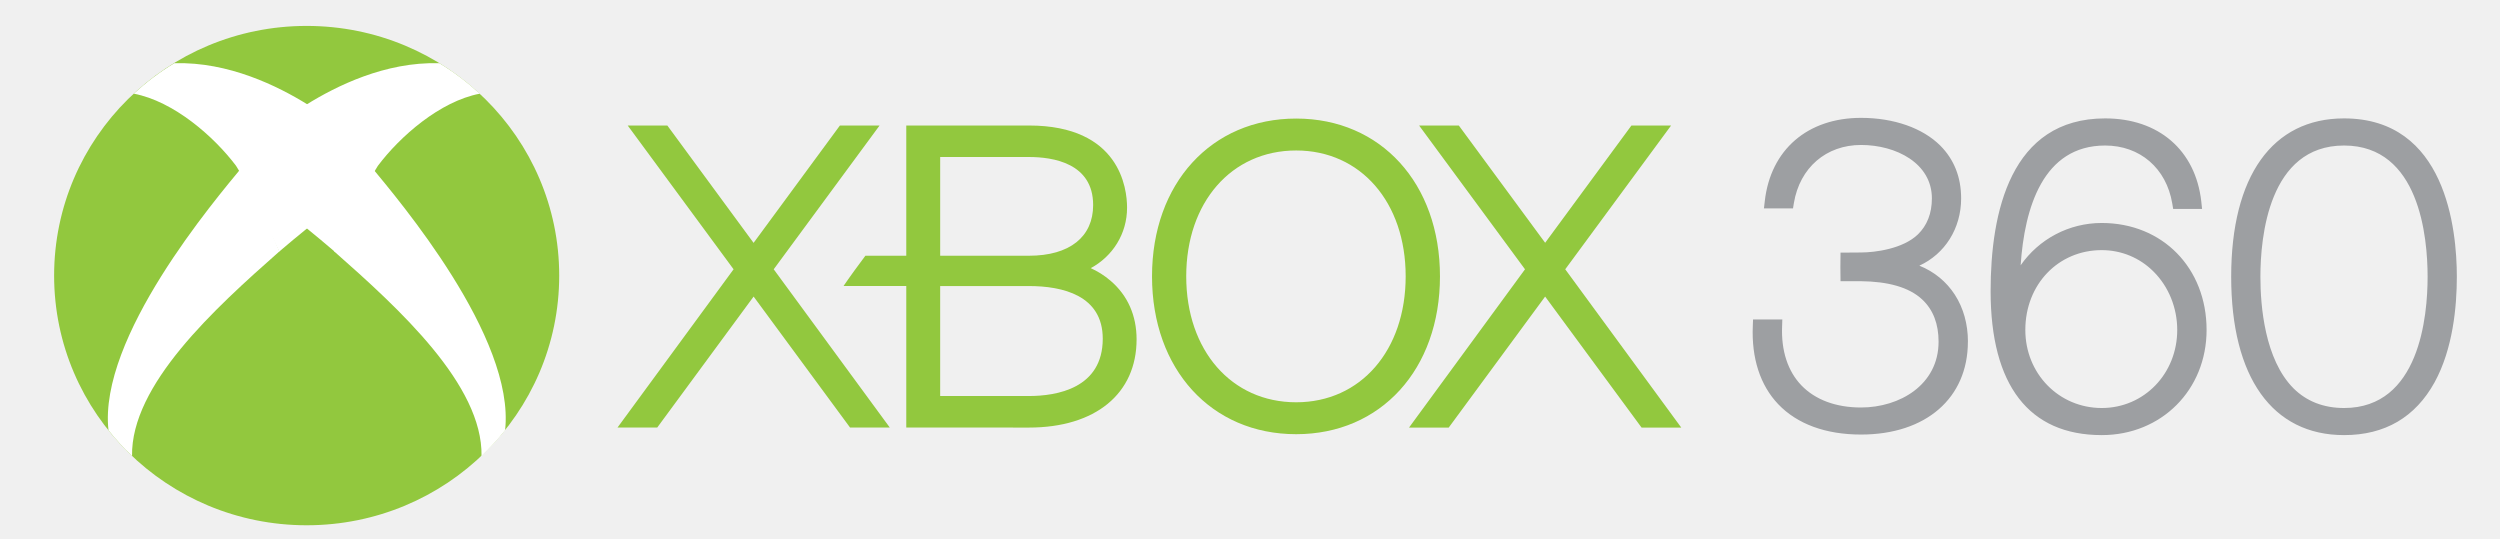
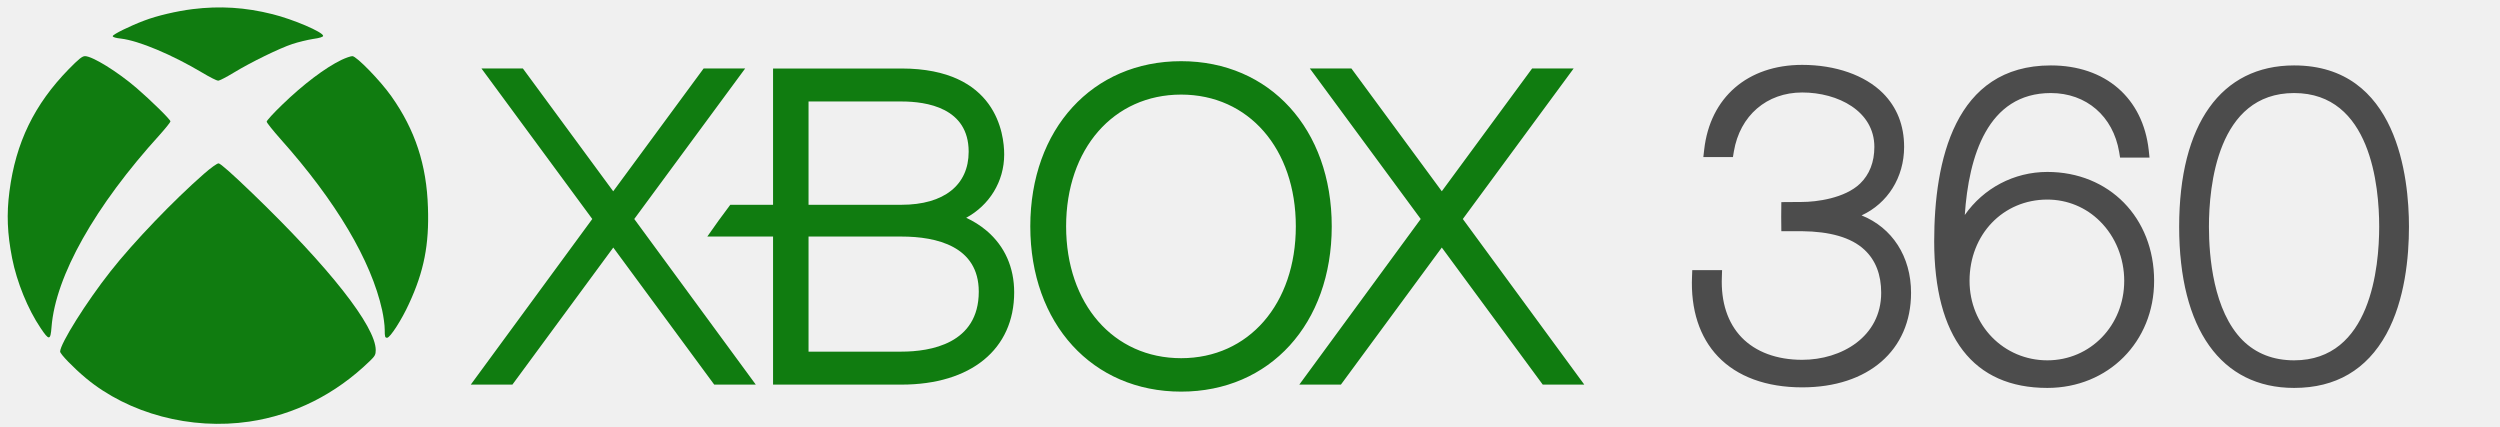
- <svg xmlns="http://www.w3.org/2000/svg" xmlns:xlink="http://www.w3.org/1999/xlink" enable-background="new 2.472 0.608 167 36" xml:space="preserve" height="36px" width="167px" version="1.1" y="0px" x="0px" viewBox="2.472 0.608 167 36" id="svg3003">
-   <defs id="defs3019">
-     <radialGradient xlink:href="#linearGradient3037" id="radialGradient3528" gradientUnits="userSpaceOnUse" gradientTransform="matrix(0,1.845816,-1.575611,0,41.66051,-29.48401)" cx="23.69" cy="12.766" fx="23.69" fy="12.766" r="14.35" />
-     <linearGradient id="linearGradient3037">
-       <stop style="stop-color:#ffffff;stop-opacity:1;" offset="0" id="stop3039" />
-       <stop style="stop-color:#ffffff;stop-opacity:0;" offset="1" id="stop3041" />
-     </linearGradient>
-     <radialGradient xlink:href="#linearGradient3037" id="radialGradient3530" gradientUnits="userSpaceOnUse" gradientTransform="matrix(0,1.152526,-0.9838101,0,34.10586,-13.06009)" cx="23.69" cy="12.766" fx="23.69" fy="12.766" r="14.35" />
-     <linearGradient xlink:href="#linearGradient3992" id="linearGradient3532" gradientUnits="userSpaceOnUse" x1="17.161" y1="21.54" x2="13.206" y2="16.9" />
-     <linearGradient id="linearGradient3992">
-       <stop style="stop-color:#97ca43;stop-opacity:1;" offset="0" id="stop3994" />
-       <stop style="stop-color:#97ca43;stop-opacity:0;" offset="1" id="stop3996" />
-     </linearGradient>
-     <linearGradient xlink:href="#linearGradient3356" id="linearGradient3534" gradientUnits="userSpaceOnUse" x1="11.656" y1="18.172" x2="13.586" y2="19.231" />
-     <linearGradient id="linearGradient3356">
-       <stop style="stop-color:#458f41;stop-opacity:1;" offset="0" id="stop3358" />
-       <stop style="stop-color:#458f41;stop-opacity:0;" offset="1" id="stop3360" />
-     </linearGradient>
-     <linearGradient xlink:href="#linearGradient3366" id="linearGradient3536" gradientUnits="userSpaceOnUse" x1="19.903" y1="19.231" x2="14.902" y2="17.2" />
-     <linearGradient id="linearGradient3366">
-       <stop style="stop-color:#e5edae;stop-opacity:1;" offset="0" id="stop3368" />
-       <stop style="stop-color:#e5edae;stop-opacity:0;" offset="1" id="stop3370" />
-     </linearGradient>
-     <linearGradient xlink:href="#linearGradient4002" id="linearGradient3538" gradientUnits="userSpaceOnUse" x1="19.663" y1="13.09" x2="23.287" y2="5.046" />
-     <linearGradient id="linearGradient4002">
-       <stop style="stop-color:#97ca43;stop-opacity:1;" offset="0" id="stop4004" />
-       <stop style="stop-color:#97ca43;stop-opacity:0;" offset="1" id="stop4006" />
-     </linearGradient>
-     <linearGradient xlink:href="#linearGradient3316" id="linearGradient3540" gradientUnits="userSpaceOnUse" x1="17.497" y1="4.098" x2="17.321" y2="6.218" />
-     <linearGradient id="linearGradient3316">
-       <stop style="stop-color:#459743;stop-opacity:1;" offset="0" id="stop3318" />
-       <stop style="stop-color:#459743;stop-opacity:0;" offset="1" id="stop3320" />
-     </linearGradient>
-     <linearGradient xlink:href="#linearGradient3316" id="linearGradient3542" gradientUnits="userSpaceOnUse" x1="19.339" y1="4.717" x2="18.286" y2="6.306" />
-     <linearGradient xlink:href="#linearGradient3330" id="linearGradient3544" gradientUnits="userSpaceOnUse" x1="19.515" y1="15.668" x2="21.796" y2="11.517" />
-     <linearGradient id="linearGradient3330">
-       <stop style="stop-color:#e6edae;stop-opacity:1;" offset="0" id="stop3332" />
-       <stop style="stop-color:#e6edae;stop-opacity:0;" offset="1" id="stop3334" />
-     </linearGradient>
-     <linearGradient xlink:href="#linearGradient3992" id="linearGradient3546" gradientUnits="userSpaceOnUse" x1="17.161" y1="21.54" x2="13.206" y2="16.9" />
-     <linearGradient xlink:href="#linearGradient3356" id="linearGradient3548" gradientUnits="userSpaceOnUse" x1="11.656" y1="18.172" x2="13.586" y2="19.231" />
-     <linearGradient xlink:href="#linearGradient3366" id="linearGradient3550" gradientUnits="userSpaceOnUse" x1="19.903" y1="19.231" x2="14.902" y2="17.2" />
-     <linearGradient xlink:href="#linearGradient4002" id="linearGradient3552" gradientUnits="userSpaceOnUse" x1="17.551" y1="12.031" x2="20.647" y2="6.988" />
-     <linearGradient xlink:href="#linearGradient3306" id="linearGradient3554" gradientUnits="userSpaceOnUse" x1="19.552" y1="5.069" x2="18.76" y2="6.348" />
-     <linearGradient id="linearGradient3306">
-       <stop style="stop-color:#46873f;stop-opacity:1;" offset="0" id="stop3308" />
-       <stop style="stop-color:#46873f;stop-opacity:0;" offset="1" id="stop3310" />
-     </linearGradient>
-     <linearGradient xlink:href="#linearGradient3346" id="linearGradient3556" gradientUnits="userSpaceOnUse" x1="20.124" y1="15.569" x2="21.972" y2="10.981" />
-     <linearGradient id="linearGradient3346">
-       <stop style="stop-color:#e6eead;stop-opacity:1;" offset="0" id="stop3348" />
-       <stop style="stop-color:#e6eead;stop-opacity:0;" offset="1" id="stop3350" />
-     </linearGradient>
-   </defs>
-   <path d="M112.129,29.17l-6.442-8.752-6.44,8.752h-2.652l7.747-10.573-7.074-9.605h2.653l5.767,7.834,5.764-7.834h2.649l-7.071,9.604,7.75,10.574h-2.649zm-50.22-0.004l-7.753-10.57,7.072-9.604h-2.65l-5.767,7.84-5.761-7.84h-2.647l7.072,9.604-7.752,10.57h2.653l6.438-8.748,6.44,8.748h2.654zm16.487-5.89c0,3.634-2.754,5.894-7.194,5.894l-8.191-0.004v-9.452h-4.191c0.304-0.455,1.108-1.565,1.46-2.023h2.731v-8.699h8.191c6.083,0,6.558,4.199,6.558,5.49,0,1.743-0.958,3.244-2.425,4.038,0.445,0.204,0.902,0.48,1.322,0.842,1.142,0.976,1.739,2.325,1.739,3.914m-13.12-5.585h5.926c2.729,0,4.292-1.265,4.292-3.385,0-2.806-2.688-3.21-4.292-3.21h-5.926v6.595zm10.86,5.543c0-2.896-2.684-3.518-4.935-3.518h-5.926v7.346h5.926c1.845,0,4.935-0.502,4.935-3.828m22.526-4.166c0,6.213-3.948,10.544-9.607,10.544-5.667,0-9.628-4.331-9.628-10.544,0-6.205,3.961-10.54,9.628-10.54,5.659,0,9.607,4.335,9.607,10.54m-2.291,0c0-4.951-3.01-8.408-7.316-8.408-4.317,0-7.343,3.457-7.343,8.408s3.025,8.412,7.343,8.412c4.307,0,7.316-3.461,7.316-8.412" fill="#92C83E" id="path3007" />
-   <path d="M159.055,8.517c-4.79,0-7.54,3.856-7.54,10.578,0,6.718,2.75,10.578,7.54,10.578,2.731,0,4.761-1.193,6.05-3.531,1.225-2.233,1.484-5.066,1.484-7.047,0-3.179-0.736-10.578-7.534-10.578m0,19.346c-1.367,0-2.502-0.446-3.377-1.314-1.922-1.931-2.211-5.496-2.211-7.454,0-2.637,0.547-8.766,5.588-8.766,5.04,0,5.581,6.129,5.581,8.766-0,2.637-0.541,8.768-5.581,8.768m-16.188-12.36c-2.188,0-4.187,1.067-5.416,2.826,0.258-3.831,1.488-8,5.646-8,2.325,0,4.086,1.516,4.481,3.866l0.061,0.369h1.931l-0.051-0.49c-0.382-3.426-2.843-5.557-6.422-5.557-6.327,0-7.652,6.277-7.652,11.54,0,6.291,2.566,9.616,7.423,9.616,3.987,0,7.004-3.021,7.004-7.025,0-4.144-2.949-7.145-7.004-7.145m0,12.36c-2.859,0-5.104-2.293-5.104-5.215,0-3.042,2.199-5.332,5.104-5.332,1.306,0,2.541,0.51,3.462,1.435,1.011,1.004,1.581,2.424,1.581,3.897,0,2.922-2.215,5.215-5.043,5.215m-8.941-4.43c0,3.769-2.805,6.203-7.141,6.203-2.352,0-4.263-0.7-5.526-2.025-1.209-1.268-1.797-3.082-1.7-5.25l0.015-0.413h1.956l-0.014,0.452c-0.068,1.633,0.377,3.002,1.291,3.954,0.926,0.96,2.306,1.475,3.979,1.475,2.581,0,5.182-1.513,5.182-4.396,0-1.191-0.364-2.139-1.095-2.82-0.881-0.827-2.301-1.202-4.095-1.221h-1.36c-0.012-0.473-0.012-1.418,0-1.908,0.496-0.002,1.01-0.01,1.353-0.01,0.954,0,2.81-0.24,3.813-1.205,0.613-0.594,0.937-1.406,0.937-2.408,0-2.344-2.383-3.569-4.734-3.569-2.329,0-4.087,1.518-4.483,3.87l-0.06,0.365h-1.942l0.057-0.487c0.386-3.425,2.853-5.559,6.429-5.559,2.186,0,4.116,0.677,5.295,1.854,0.919,0.924,1.392,2.108,1.392,3.526,0,2.009-1.085,3.709-2.791,4.494,2.007,0.805,3.245,2.695,3.245,5.078" fill="#9D9FA2" id="path3009" />
-   <path d="M168.31,27.154c0,0.383-0.132,0.705-0.394,0.966-0.258,0.261-0.58,0.392-0.961,0.392-0.387,0-0.707-0.126-0.961-0.381-0.255-0.255-0.382-0.578-0.382-0.965,0-0.383,0.131-0.706,0.39-0.966,0.257-0.264,0.578-0.394,0.963-0.394,0.377,0,0.694,0.125,0.949,0.375,0.262,0.257,0.396,0.582,0.396,0.973m-0.162,0.008c0-0.345-0.114-0.631-0.347-0.863-0.228-0.229-0.509-0.342-0.84-0.342-0.343,0-0.626,0.114-0.851,0.346-0.227,0.233-0.338,0.517-0.338,0.859,0,0.346,0.115,0.636,0.349,0.867,0.229,0.229,0.508,0.345,0.84,0.345,0.328,0,0.608-0.116,0.838-0.347,0.234-0.233,0.349-0.521,0.349-0.865m-0.535,0.851h-0.289l-0.188-0.417c-0.094-0.21-0.194-0.314-0.307-0.314h-0.157v0.731h-0.238v-1.74h0.482c0.212,0,0.374,0.049,0.484,0.145,0.094,0.085,0.141,0.194,0.141,0.33,0,0.119-0.04,0.219-0.114,0.304-0.074,0.085-0.183,0.142-0.32,0.17v0.007c0.095,0.022,0.189,0.129,0.284,0.321l0.223,0.463zm-0.328-1.237c0-0.101-0.028-0.171-0.084-0.217-0.061-0.051-0.167-0.076-0.317-0.076h-0.212v0.594h0.26c0.232,0,0.353-0.101,0.353-0.301" display="none" fill="#9D9FA2" id="path3015" />
-   <g transform="translate(-8.592759,36.99856)" id="g4160">
-     <g id="g3489">
-       <g id="g3484">
-         <path style="fill:#92c83e;fill-opacity:1;stroke:none" id="path3033" d="m 37.683,17.392 c 0,8.151 -6.425,14.758 -14.35,14.758 -7.925,0 -14.35,-6.608 -14.35,-14.758 0,-8.151 6.425,-14.758 14.35,-14.758 7.925,0 14.35,6.608 14.35,14.758 z" transform="matrix(1.175598,0,0,1.130127,4.119644,-37.63611)" />
-       </g>
-       <g transform="translate(-4.734378,9.551777)" id="g4126">
-         <g transform="matrix(1.007501,0,0,1.000843,-0.237098,0.02715301)" id="g4010">
-           <g id="g3951" />
-         </g>
-         <g transform="translate(4.75,-9.5)" id="g3427">
-           <g transform="matrix(1.007501,0,0,1.000843,-0.237093,0.0271527)" id="g3378">
-             <g transform="translate(1.334375,-34.92708)" id="g3917">
-               <path style="fill:#ffffff;fill-opacity:1;stroke:none" d="m 17.75,10.656 c -1.848,2.256 -9.593,11.425 -8.906,17.625 0.478,0.61 1.005,1.18 1.562,1.719 -0.081,-4.746 5.452,-9.825 9.769,-13.658 z" transform="translate(8.216927,-1.072982)" id="path3900" />
-             </g>
-             <g id="g3988" transform="translate(1.334375,-34.92708)" style="fill:#97ca43;fill-opacity:1" />
-           </g>
-           <g id="g3888" transform="matrix(1.007501,0,0,1.000843,0.968067,-34.89797)">
-             <g id="g3876">
-               <path style="fill:#ffffff;fill-opacity:1;stroke:none" d="m 13.344,3.75 c -0.966,0.585 -1.863,1.272 -2.688,2.031 2.656,0.508 5.321,2.862 6.781,4.812 1.272,2.001 1.963,3.837 2.862,5.731 0.608,-0.518 1.226,-1.046 1.896,-1.587 l -0.004,-8.227 C 20.212,5.274 16.942,3.645 13.375,3.75 c -0.008,0.005 -0.024,-0.005 -0.031,0 z" id="path3089" transform="translate(8.216927,-1.072982)" />
-             </g>
-           </g>
-           <g id="g3386" transform="matrix(-1.007501,0,0,1.000843,63.32278,0.0271527)">
-             <g id="g3388" transform="translate(1.334375,-34.92708)">
-               <path id="path3390" transform="translate(8.216927,-1.072982)" d="m 17.75,10.656 c -1.848,2.256 -9.593,11.425 -8.906,17.625 0.478,0.61 1.005,1.18 1.562,1.719 -0.081,-4.746 5.452,-9.825 9.769,-13.658 z" style="fill:#ffffff;fill-opacity:1;stroke:none" />
-             </g>
-             <g style="fill:#97ca43;fill-opacity:1" transform="translate(1.334375,-34.92708)" id="g3392" />
-           </g>
-           <g id="g4021" transform="matrix(-1.004167,0,0,1.001685,63.25236,0.05430602)">
-             <g id="g4023">
-               <g transform="translate(1.196189,-34.89572)" id="g4033">
-                 <g id="g4035">
-                   <path transform="translate(8.216927,-1.072982)" id="path4037" d="m 13.344,3.75 c -0.966,0.585 -1.863,1.272 -2.688,2.031 2.656,0.508 5.321,2.862 6.781,4.812 1.272,2.001 1.963,3.837 2.862,5.731 0.608,-0.518 1.226,-1.046 1.896,-1.587 l -0.004,-8.227 C 20.212,5.274 16.942,3.645 13.375,3.75 c -0.008,0.005 -0.024,-0.005 -0.031,0 z" style="fill:#ffffff;fill-opacity:1;stroke:none" />
-                 </g>
-               </g>
-             </g>
-           </g>
-         </g>
-       </g>
-     </g>
+ <svg xmlns="http://www.w3.org/2000/svg" width="100%" height="100%" viewBox="0 0 164 28" version="1.1" xml:space="preserve" style="fill-rule:evenodd;clip-rule:evenodd;stroke-linejoin:round;stroke-miterlimit:2;">
+   <g id="g6" transform="matrix(0.00673302,0,0,-0.00677938,-2.19954,31.1394)">
+     <path id="path10" d="M2203.75,4505C2051.25,4486.25 1855,4441.25 1731.25,4393.75C1593.75,4342.5 1425,4260 1425,4243.75C1425,4233.75 1455,4225 1503.75,4220C1678.75,4200 2003.75,4063.75 2297.5,3890C2368.75,3847.5 2438.75,3812.5 2451.25,3812.5C2465,3812.5 2533.75,3847.5 2603.75,3890C2771.25,3991.25 3047.5,4125 3175,4167.5C3232.5,4186.25 3322.5,4207.5 3376.25,4216.25C3441.25,4225 3475,4236.25 3475,4246.25C3475,4282.5 3183.75,4406.25 2981.25,4456.25C2715,4522.5 2470,4537.5 2203.75,4505Z" style="fill:rgb(16,124,16);fill-rule:nonzero;" />
+     <path id="path12" d="M995,3922.5C661.25,3582.5 480,3213.75 418.75,2741.25C390,2521.25 397.5,2333.75 445,2093.75C491.25,1862.5 597.5,1602.5 722.5,1418.75C805,1296.25 818.75,1297.5 828.75,1428.75C867.5,1921.25 1250,2597.5 1886.25,3292.5C1941.25,3353.75 1987.5,3411.25 1987.5,3418.75C1987.5,3436.25 1797.5,3621.25 1657.5,3741.25C1470,3901.25 1226.25,4050 1155,4050C1127.5,4050 1092.5,4021.25 995,3922.5Z" style="fill:rgb(16,124,16);fill-rule:nonzero;" />
+     <path id="path14" d="M3653.75,4013.75C3495,3937.5 3281.25,3777.5 3075,3578.75C2992.5,3500 2925,3426.25 2925,3416.25C2925,3406.25 2986.25,3330 3061.25,3246.25C3601.25,2645 3943.75,2071.25 4050,1591.25C4063.75,1530 4075,1446.25 4075,1403.75C4075,1333.75 4077.5,1325 4098.75,1325C4127.5,1325 4241.25,1500 4312.5,1656.25C4457.5,1967.5 4508.75,2226.25 4496.25,2583.75C4483.75,2997.5 4371.25,3336.25 4140,3661.25C4033.75,3811.25 3800,4050 3760,4050C3743.75,4050 3696.25,4033.75 3653.75,4013.75Z" style="fill:rgb(16,124,16);fill-rule:nonzero;" />
+     <path id="path16" d="M2312.5,2910C2016.25,2652.5 1625,2247.5 1402.5,1966.25C1166.25,1668.75 912.5,1266.25 912.5,1191.25C912.5,1167.5 1043.75,1033.75 1162.5,935C1580,590 2186.25,430 2756.25,513.75C3196.25,578.75 3596.25,778.75 3928.75,1098.75C3980,1147.5 3987.5,1161.25 3987.5,1206.25C3986.25,1436.25 3535,2006.25 2788.75,2720C2586.25,2913.75 2473.75,3012.5 2456.25,3012.5C2441.25,3012.5 2380,2968.75 2312.5,2910Z" style="fill:rgb(16,124,16);fill-rule:nonzero;" />
+   </g>
+   <g id="path3009" transform="matrix(1,0,0,1,-6.089,-3.61723)">
+     <path d="M156.583,7.909C151.792,7.909 149.042,11.765 149.042,18.487C149.042,25.205 151.792,29.065 156.583,29.065C159.314,29.065 161.343,27.872 162.632,25.534C163.857,23.301 164.117,20.468 164.117,18.487C164.117,15.308 163.38,7.909 156.583,7.909M156.583,27.255C155.215,27.255 154.081,26.809 153.206,25.941C151.284,24.01 150.995,20.445 150.995,18.487C150.995,15.85 151.541,9.721 156.583,9.721C161.623,9.721 162.164,15.85 162.164,18.487C162.163,21.124 161.622,27.255 156.582,27.255M140.395,14.896C138.207,14.896 136.208,15.962 134.979,17.721C135.237,13.89 136.467,9.721 140.624,9.721C142.95,9.721 144.71,11.237 145.106,13.587L145.166,13.956L147.097,13.956L147.046,13.466C146.664,10.04 144.204,7.909 140.624,7.909C134.297,7.909 132.972,14.187 132.972,19.449C132.972,25.74 135.539,29.065 140.395,29.065C144.382,29.065 147.399,26.044 147.399,22.04C147.399,17.896 144.45,14.896 140.395,14.896M140.395,27.255C137.536,27.255 135.291,24.962 135.291,22.04C135.291,18.998 137.491,16.709 140.395,16.709C141.701,16.709 142.936,17.218 143.857,18.143C144.868,19.147 145.438,20.567 145.438,22.04C145.438,24.962 143.223,27.255 140.395,27.255M131.454,22.825C131.454,26.594 128.649,29.028 124.313,29.028C121.961,29.028 120.05,28.328 118.787,27.003C117.578,25.735 116.99,23.921 117.086,21.753L117.101,21.34L119.057,21.34L119.043,21.792C118.975,23.425 119.42,24.794 120.334,25.746C121.26,26.706 122.64,27.221 124.313,27.221C126.894,27.221 129.495,25.709 129.495,22.825C129.495,21.634 129.13,20.687 128.4,20.005C127.519,19.178 126.099,18.803 124.305,18.784L122.945,18.784C122.933,18.312 122.933,17.366 122.945,16.876C123.441,16.874 123.955,16.866 124.297,16.866C125.251,16.866 127.107,16.626 128.111,15.661C128.724,15.067 129.047,14.255 129.047,13.253C129.047,10.909 126.664,9.684 124.313,9.684C121.984,9.684 120.226,11.202 119.83,13.554L119.77,13.919L117.828,13.919L117.884,13.432C118.27,10.007 120.737,7.873 124.313,7.873C126.498,7.873 128.429,8.55 129.608,9.727C130.527,10.651 130.999,11.835 130.999,13.253C130.999,15.262 129.914,16.962 128.208,17.747C130.216,18.552 131.454,20.442 131.454,22.825" style="fill:rgb(76,76,76);fill-rule:nonzero;" />
+   </g>
+   <g id="polygon14" transform="matrix(0.8,0,0,0.8,-17.726,-3.41898)">
+     <path d="M132.974,9.89L140.385,19.957L147.79,9.89L151.196,9.89L142.109,22.232L152.07,35.813L148.664,35.813L140.385,24.572L132.111,35.813L128.7,35.813L138.657,22.232L129.565,9.89L132.974,9.89ZM103.083,23.213C104.548,24.468 105.32,26.204 105.32,28.245C105.32,32.915 101.776,35.812 96.074,35.812L85.548,35.811L85.548,23.667L80.159,23.667C80.553,23.082 81.584,21.658 82.041,21.066L85.548,21.066L85.548,9.891L96.074,9.891C103.889,9.891 104.501,15.283 104.501,16.942C104.501,19.181 103.267,21.111 101.385,22.132C101.956,22.396 102.543,22.752 103.083,23.213ZM88.458,12.595L88.458,21.066L96.074,21.066C99.576,21.066 101.588,19.441 101.588,16.715C101.588,13.108 98.137,12.595 96.074,12.595L88.458,12.595ZM96.074,33.108C98.445,33.108 102.417,32.466 102.417,28.189C102.417,24.468 98.962,23.671 96.074,23.671L88.458,23.671L88.458,33.108L96.074,33.108ZM119.011,9.291C126.287,9.291 131.36,14.861 131.36,22.835C131.36,30.82 126.287,36.387 119.011,36.387C111.731,36.387 106.642,30.82 106.642,22.835C106.642,14.861 111.731,9.291 119.011,9.291ZM119.011,33.645C124.55,33.645 128.415,29.199 128.415,22.835C128.415,16.475 124.55,12.03 119.011,12.03C113.464,12.03 109.579,16.475 109.579,22.835C109.579,29.199 113.464,33.645 119.011,33.645ZM61.638,9.89L65.035,9.89L72.441,19.96L79.854,9.89L83.26,9.89L74.167,22.231L84.132,35.811L80.723,35.811L72.446,24.573L64.175,35.811L60.762,35.811L70.725,22.231L61.638,9.89Z" style="fill:rgb(16,124,16);" />
  </g>
</svg>
